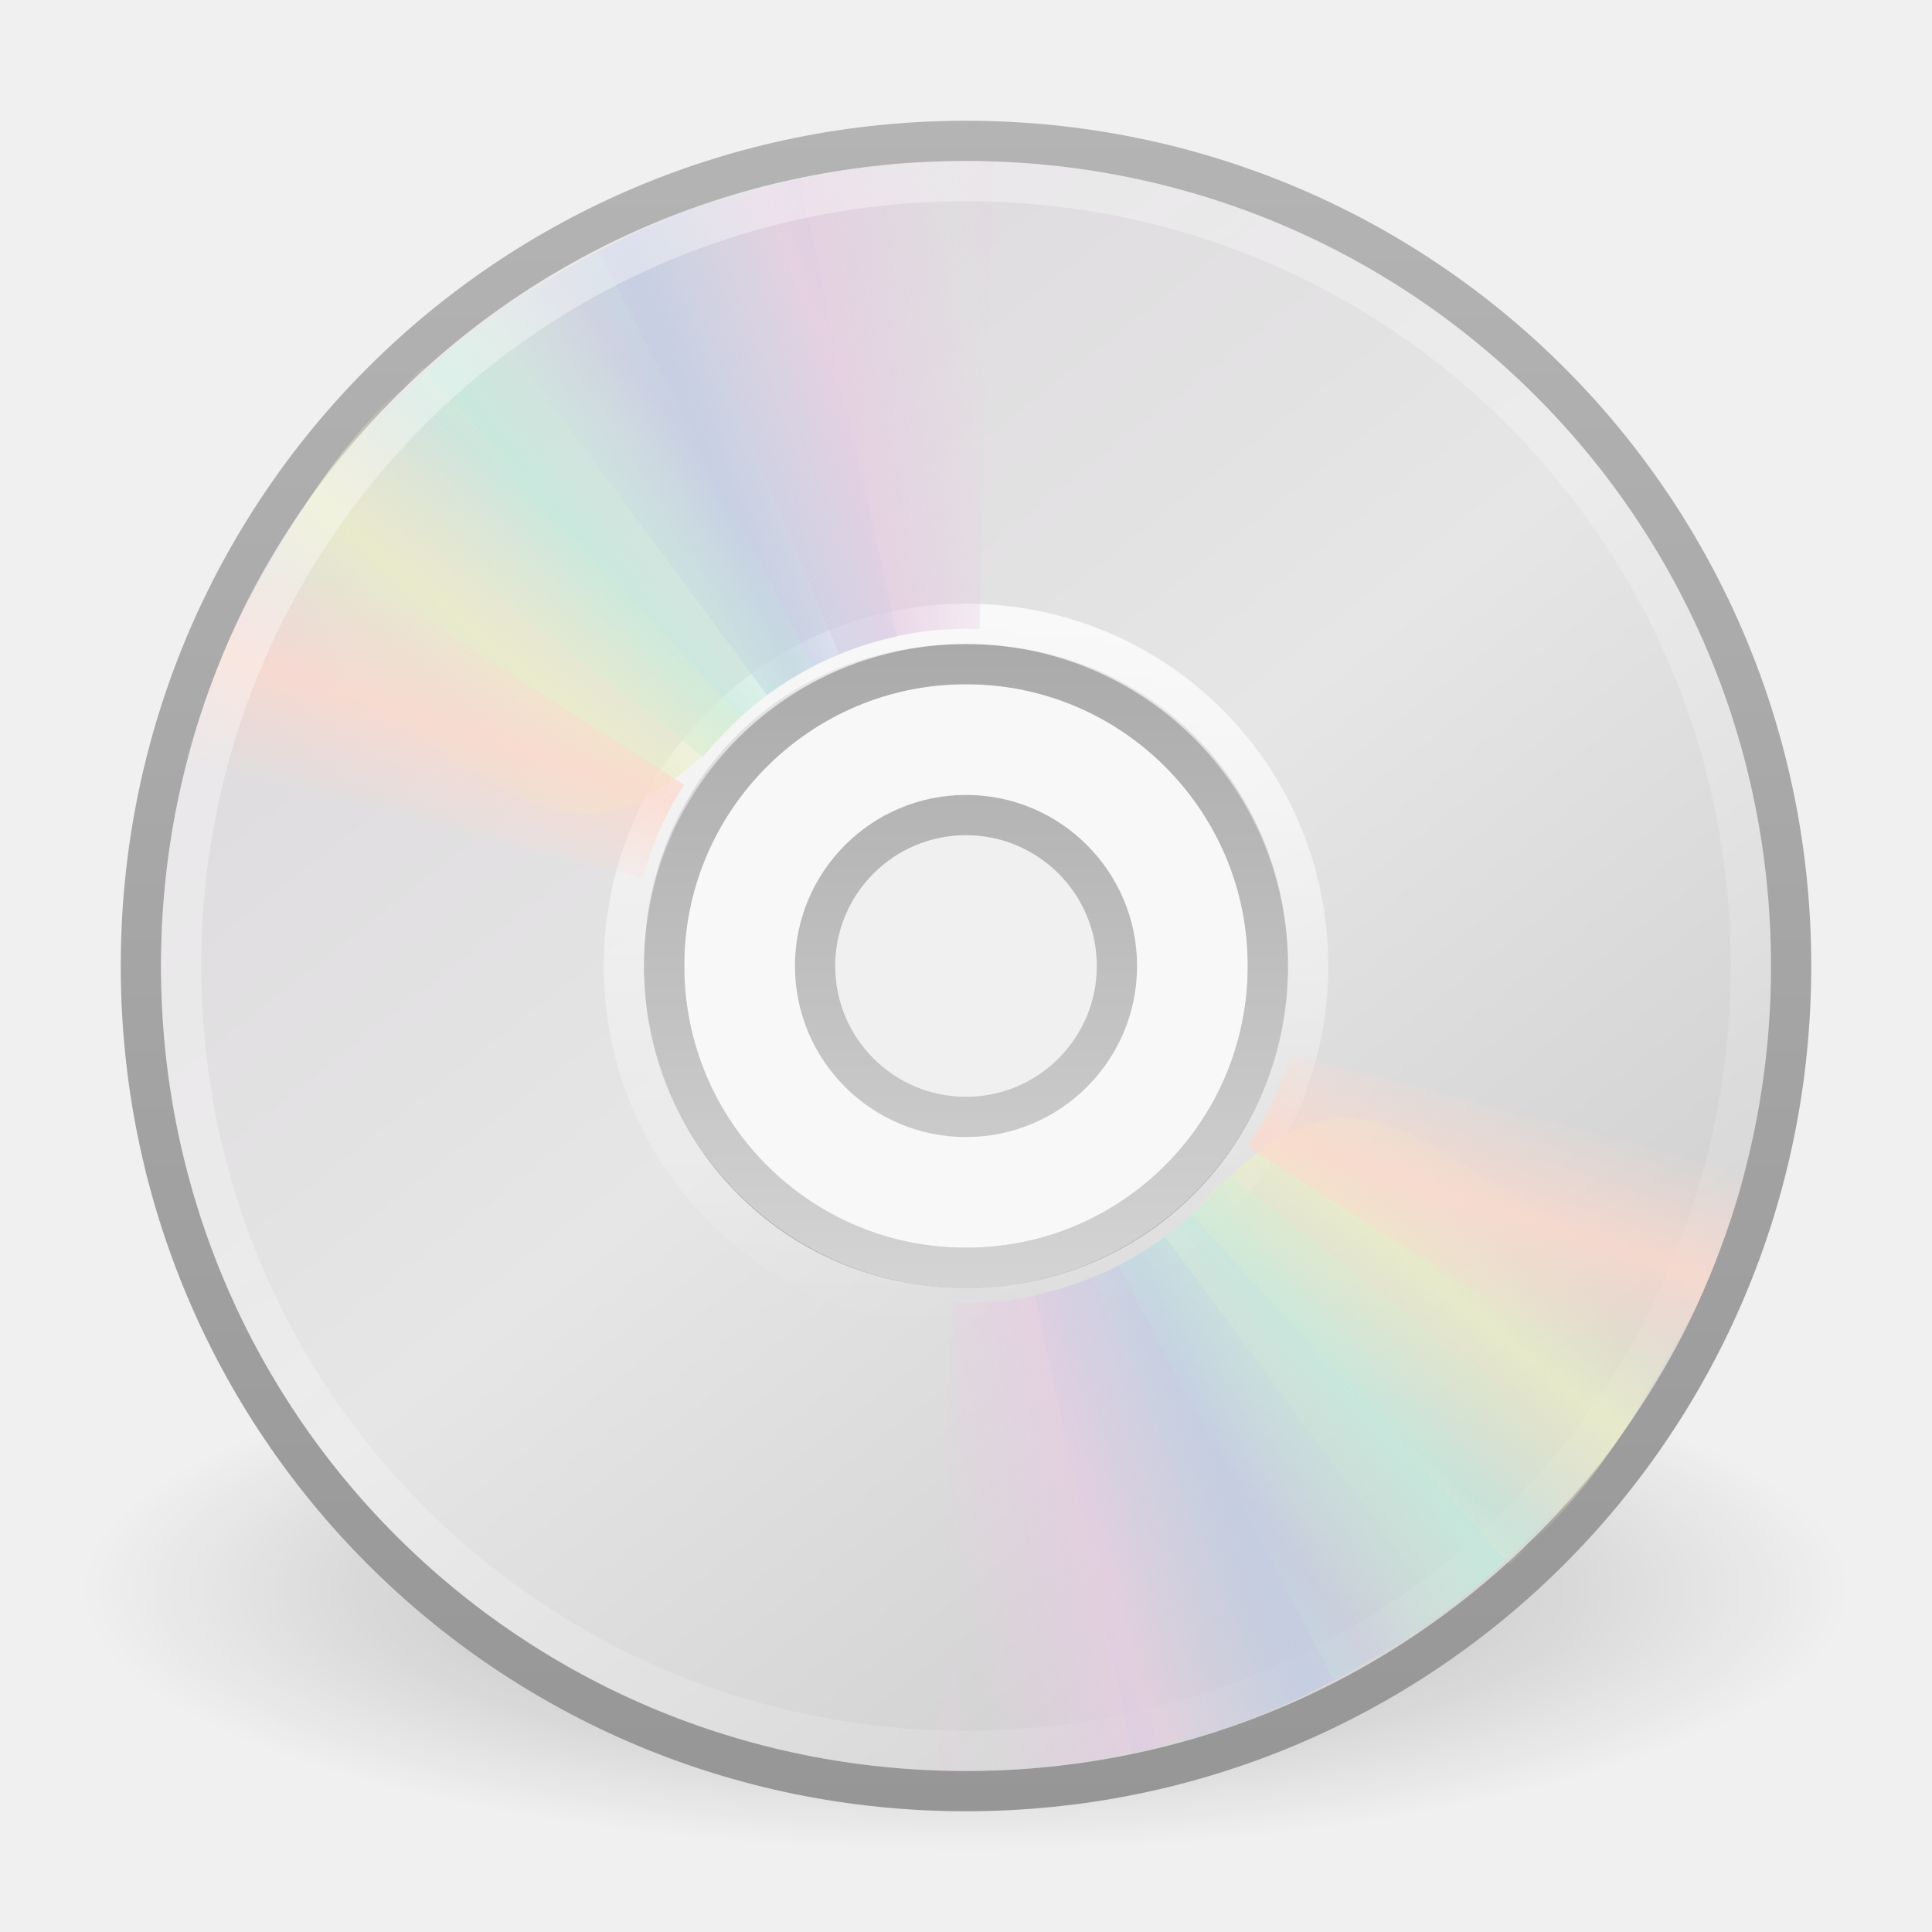
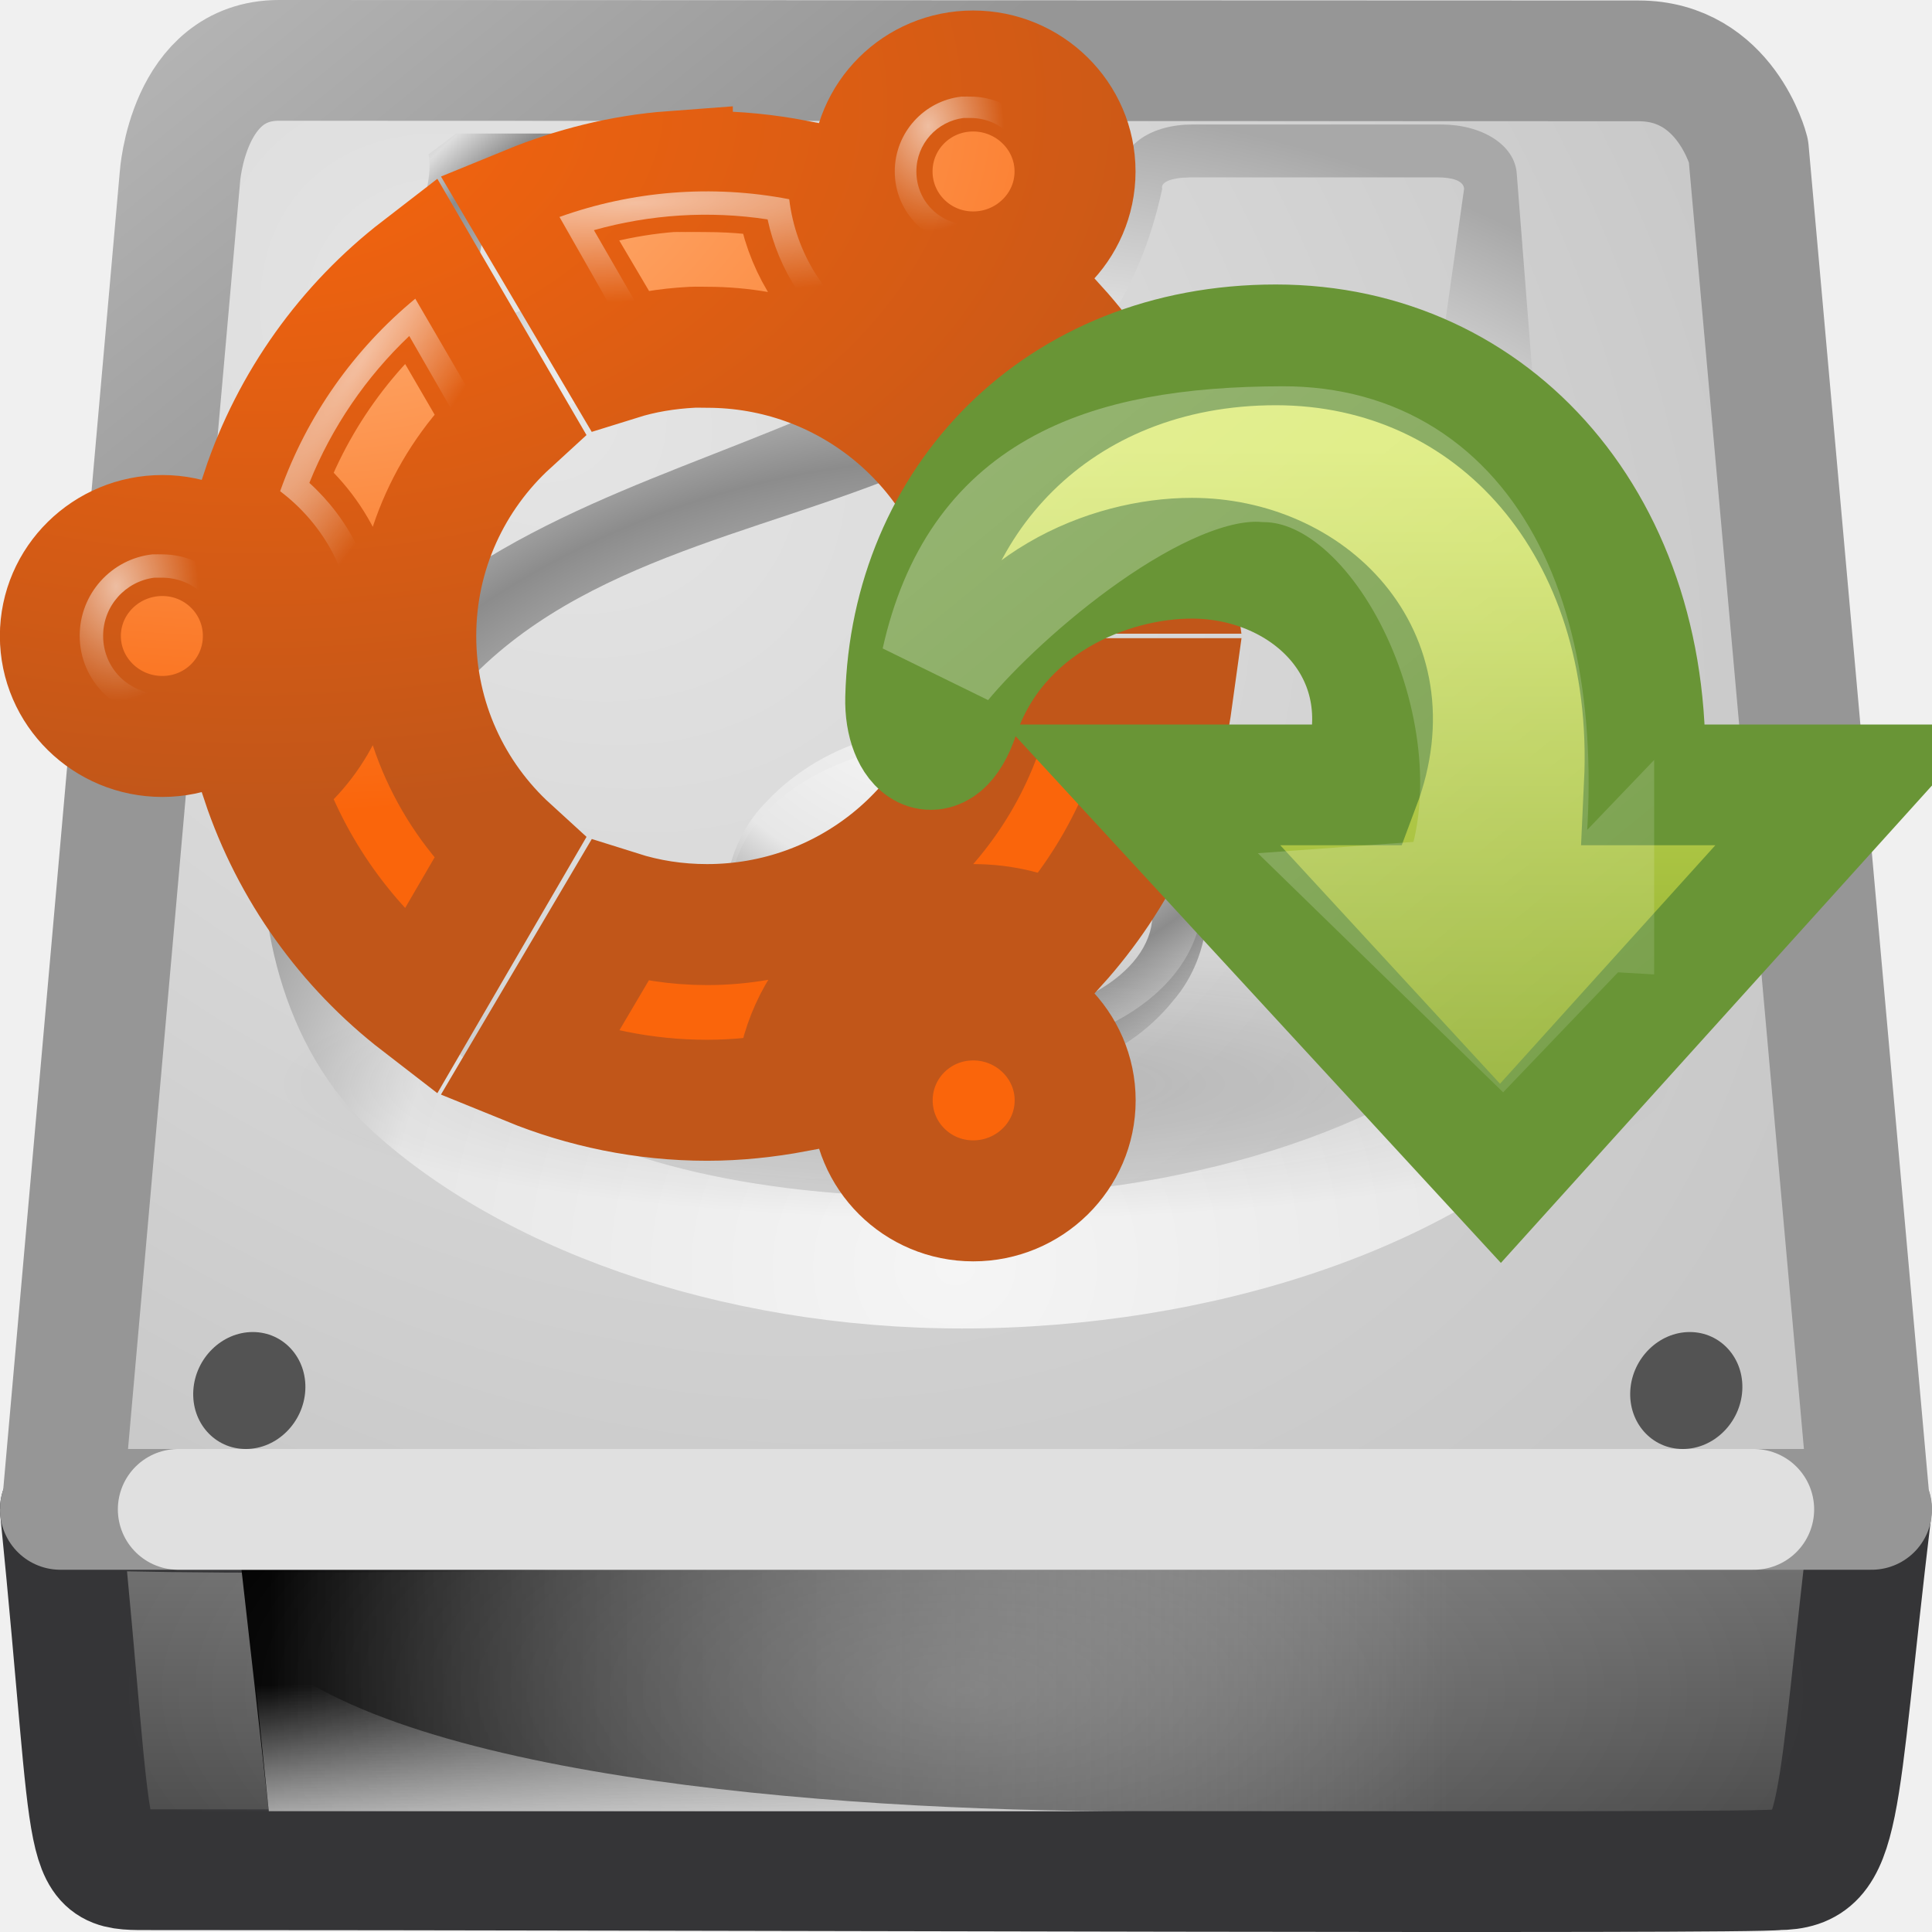
- <svg xmlns="http://www.w3.org/2000/svg" xmlns:xlink="http://www.w3.org/1999/xlink" version="1.0" width="48" height="48" id="svg3367">
-   <defs id="defs3369">
-     <linearGradient id="linearGradient23419">
-       <stop id="stop23421" style="stop-color:#000000;stop-opacity:1" offset="0" />
-       <stop id="stop23423" style="stop-color:#000000;stop-opacity:0" offset="1" />
+ <svg xmlns="http://www.w3.org/2000/svg" xmlns:xlink="http://www.w3.org/1999/xlink" id="svg3297" height="16" width="16" version="1.0">
+   <defs id="defs3299">
+     <radialGradient id="radialGradient2621" gradientUnits="userSpaceOnUse" cy="191.85" cx="142.62" gradientTransform="matrix(.06031 0 0 -.056844 -.84038 16.152)" r="78.728">
+       <stop id="stop7611-3" style="stop-color:#fff" offset="0" />
+       <stop id="stop7677-2" style="stop-color:#e7e7e7" offset=".47" />
+       <stop id="stop7613-4" style="stop-color:#8c8c8c" offset=".672" />
+       <stop id="stop7617-3" style="stop-color:#ddd" offset=".835" />
+       <stop id="stop7615-6" style="stop-color:#a8a8a8" offset="1" />
+     </radialGradient>
+     <radialGradient id="radialGradient2609" gradientUnits="userSpaceOnUse" cy="19.031" cx="11.25" gradientTransform="matrix(.72033 0 0 .14006 -.020987 6.3107)" r="8.062">
+       <stop id="stop2487" style="stop-color:#0d0d0d" offset="0" />
+       <stop id="stop2489" style="stop-color:#0d0d0d;stop-opacity:0" offset="1" />
+     </radialGradient>
+     <radialGradient id="radialGradient2606" gradientUnits="userSpaceOnUse" cy="-26.1" cx="96.124" gradientTransform="matrix(-.000086004 .1539 -.24214 -.00015891 -4.2062 -13.94)" r="38.213">
+       <stop id="stop6164" style="stop-color:#f9650d" offset="0" />
+       <stop id="stop6166" style="stop-color:#c15619" offset="1" />
+     </radialGradient>
+     <radialGradient id="radialGradient2604" gradientUnits="userSpaceOnUse" cy="-34.004" cx="103.94" gradientTransform="matrix(-.000086019 .1539 -.24439 0 -6.1957 -15.138)" r="38.213">
+       <stop id="stop6158" style="stop-color:#ffc391" offset="0" />
+       <stop id="stop6160" style="stop-color:#fa650b" offset="1" />
+     </radialGradient>
+     <radialGradient id="radialGradient2601" xlink:href="#linearGradient6280" gradientUnits="userSpaceOnUse" cy="-22.827" cx="100.62" gradientTransform="matrix(.0060227 .003963 -.023437 .034937 1.866 3.3671)" r="116.22" />
+     <radialGradient id="radialGradient2598" xlink:href="#linearGradient6280" gradientUnits="userSpaceOnUse" cy="30.946" cx="26.686" gradientTransform="matrix(0.0259 -.00092255 .001309 .036044 .23133 3.7659)" r="26.269" />
+     <radialGradient id="radialGradient2595" xlink:href="#linearGradient6280" gradientUnits="userSpaceOnUse" cy="30.946" cx="26.686" gradientTransform="matrix(.023804 -.00084792 .0012031 .033128 7.0158 .040997)" r="26.269" />
+     <linearGradient id="linearGradient6280">
+       <stop id="stop6282" style="stop-color:#fff" offset="0" />
+       <stop id="stop6284" style="stop-color:#fff;stop-opacity:0" offset="1" />
    </linearGradient>
-     <linearGradient id="linearGradient3772">
-       <stop id="stop3774" style="stop-color:#b4b4b4;stop-opacity:1" offset="0" />
-       <stop id="stop3776" style="stop-color:#969696;stop-opacity:1" offset="1" />
+     <radialGradient id="radialGradient2592" xlink:href="#linearGradient6280" gradientUnits="userSpaceOnUse" cy="-22.827" cx="100.62" gradientTransform="matrix(.00037398 .0069899 .041142 -.0022989 6.167 .92436)" r="116.22" />
+     <linearGradient id="linearGradient2589" y2="40.322" gradientUnits="userSpaceOnUse" x2="25" gradientTransform="matrix(.19792 0 0 .19667 6.3967 1.3686)" y1="11.923" x1="25">
+       <stop id="stop2266" style="stop-color:#d7e866" offset="0" />
+       <stop id="stop2268" style="stop-color:#8cab2a" offset="1" />
    </linearGradient>
-     <linearGradient x1="12.274" y1="32.416" x2="35.391" y2="14.203" id="linearGradient3263" gradientUnits="userSpaceOnUse">
-       <stop id="stop3265" style="stop-color:#dedbde;stop-opacity:1" offset="0" />
-       <stop id="stop3267" style="stop-color:#e6e6e6;stop-opacity:1" offset="0.5" />
-       <stop id="stop3269" style="stop-color:#d2d2d2;stop-opacity:1" offset="1" />
+     <linearGradient id="linearGradient2586" y2="58.048" gradientUnits="userSpaceOnUse" x2="105.32" gradientTransform="matrix(.19884 0 0 .19667 -4.4931 .76922)" y1="2.048" x1="58.749">
+       <stop id="stop5115" style="stop-color:#fff" offset="0" />
+       <stop id="stop5117" style="stop-color:#fff;stop-opacity:0" offset="1" />
    </linearGradient>
-     <linearGradient id="linearGradient3428">
-       <stop id="stop3430" style="stop-color:#aaaaaa;stop-opacity:1" offset="0" />
-       <stop id="stop3432" style="stop-color:#d4d4d4;stop-opacity:1" offset="1" />
+     <linearGradient id="linearGradient4035">
+       <stop id="stop4037" style="stop-color:#f5f5f5" offset="0" />
+       <stop id="stop4039" style="stop-color:#e7e7e7" offset=".47" />
+       <stop id="stop4041" style="stop-color:#8c8c8c" offset=".693" />
+       <stop id="stop4043" style="stop-color:#ddd" offset=".835" />
+       <stop id="stop4045" style="stop-color:#a8a8a8" offset="1" />
    </linearGradient>
-     <linearGradient x1="10.609" y1="17.886" x2="9.73" y2="20.613" id="linearGradient3354" xlink:href="#linearGradient3519" gradientUnits="userSpaceOnUse" spreadMethod="reflect" />
-     <linearGradient x1="12.372" y1="16.188" x2="14.609" y2="13.462" id="linearGradient3352" xlink:href="#linearGradient3511" gradientUnits="userSpaceOnUse" spreadMethod="reflect" />
-     <linearGradient x1="14.085" y1="13.046" x2="16.994" y2="10.732" id="linearGradient3350" xlink:href="#linearGradient3503" gradientUnits="userSpaceOnUse" spreadMethod="reflect" />
-     <linearGradient x1="17.495" y1="11.2" x2="21.047" y2="9.796" id="linearGradient3348" xlink:href="#linearGradient3495" gradientUnits="userSpaceOnUse" spreadMethod="reflect" />
-     <linearGradient x1="20.58" y1="10.775" x2="24.274" y2="9.862" id="linearGradient3346" xlink:href="#linearGradient3487" gradientUnits="userSpaceOnUse" spreadMethod="reflect" />
-     <linearGradient id="linearGradient6036">
-       <stop id="stop6038" style="stop-color:#ffffff;stop-opacity:1" offset="0" />
-       <stop id="stop6040" style="stop-color:#ffffff;stop-opacity:0" offset="1" />
+     <radialGradient id="radialGradient8198" gradientUnits="userSpaceOnUse" cy="143.83" cx="127.32" gradientTransform="matrix(.041797 -.013884 .0033869 .037975 -.54191 -.79595)" r="78.728">
+       <stop id="stop8107" style="stop-color:#f5f5f5" offset="0" />
+       <stop id="stop8109" style="stop-color:#e7e7e7" offset=".25" />
+       <stop id="stop8111" style="stop-color:#8c8c8c" offset=".693" />
+       <stop id="stop8113" style="stop-color:#ddd" offset=".835" />
+       <stop id="stop8115" style="stop-color:#a8a8a8" offset="1" />
+     </radialGradient>
+     <radialGradient id="radialGradient8201" gradientUnits="userSpaceOnUse" cy="42" cx="24" gradientTransform="matrix(.33333 0 0 .14286 6.5e-7 8)" r="21">
+       <stop id="stop6312-6" style="stop-color:#fff" offset="0" />
+       <stop id="stop6314-6" style="stop-color:#fff;stop-opacity:0" offset="1" />
+     </radialGradient>
+     <radialGradient id="radialGradient8208" xlink:href="#linearGradient4035" gradientUnits="userSpaceOnUse" cy="191.85" cx="142.62" gradientTransform="matrix(.061651 0 0 -.065372 -1.0371 17.524)" r="78.728" />
+     <radialGradient id="radialGradient8211" xlink:href="#linearGradient4035" gradientUnits="userSpaceOnUse" cy="206.43" cx="141.75" gradientTransform="matrix(.12709 -.0021289 .00094059 .12249 -10.298 -14.5)" r="78.728" />
+     <radialGradient id="radialGradient8215" gradientUnits="userSpaceOnUse" cy="2.312" cx="4.199" gradientTransform="matrix(1.1767 1.0377 -.76928 .87233 1.0364 -3.2772)" r="8">
+       <stop id="stop7064-4" style="stop-color:#e6e6e6" offset="0" />
+       <stop id="stop7060-2" style="stop-color:#c8c8c8" offset="1" />
+     </radialGradient>
+     <linearGradient id="linearGradient8217" y2="6.865" gradientUnits="userSpaceOnUse" x2="2.225" gradientTransform="matrix(.64516 0 0 .97976 .25806 -6.7257)" y1="11.321" x1="4.61">
+       <stop id="stop3486-2" style="stop-color:#969696" offset="0" />
+       <stop id="stop3488-0" style="stop-color:#b4b4b4" offset="1" />
    </linearGradient>
-     <linearGradient id="linearGradient3519">
-       <stop id="stop3521" style="stop-color:#fcd9cd;stop-opacity:1" offset="0" />
-       <stop id="stop3523" style="stop-color:#fcd9cd;stop-opacity:0" offset="1" />
+     <linearGradient id="linearGradient8220" y2="33.759" gradientUnits="userSpaceOnUse" x2="12.222" gradientTransform="matrix(.55458 0 0 .35955 -2.1323 1.7913)" y1="37.206" x1="12.277">
+       <stop id="stop4238-4" style="stop-color:#eee" offset="0" />
+       <stop id="stop4240-3" style="stop-color:#eee;stop-opacity:0" offset="1" />
    </linearGradient>
-     <linearGradient x1="10.609" y1="17.886" x2="9.73" y2="20.613" id="linearGradient3319" xlink:href="#linearGradient3519" gradientUnits="userSpaceOnUse" spreadMethod="reflect" />
-     <linearGradient id="linearGradient3511">
-       <stop id="stop3513" style="stop-color:#ebeec7;stop-opacity:1" offset="0" />
-       <stop id="stop3515" style="stop-color:#ebeec7;stop-opacity:0" offset="1" />
+     <linearGradient id="linearGradient8223" y2="35.281" gradientUnits="userSpaceOnUse" x2="24.688" gradientTransform="matrix(.55458 0 0 .35955 -1.6911 1.3146)" y1="35.281" x1="7.062">
+       <stop id="stop6311" offset="0" />
+       <stop id="stop6313" style="stop-color:#bbb;stop-opacity:0" offset="1" />
    </linearGradient>
-     <linearGradient x1="12.372" y1="16.188" x2="14.609" y2="13.462" id="linearGradient3317" xlink:href="#linearGradient3511" gradientUnits="userSpaceOnUse" spreadMethod="reflect" />
-     <linearGradient id="linearGradient3503">
-       <stop id="stop3505" style="stop-color:#c4ebdd;stop-opacity:1" offset="0" />
-       <stop id="stop3507" style="stop-color:#c4ebdd;stop-opacity:0" offset="1" />
+     <linearGradient id="linearGradient8226" y2="104.28" gradientUnits="userSpaceOnUse" x2="53.991" gradientTransform="matrix(.12421 0 0 .1864 .23313 -3.9907)" y1="87.896" x1="53.991">
+       <stop id="stop2223-6" style="stop-color:#7a7a7a" offset="0" />
+       <stop id="stop2219-1" style="stop-color:#474747" offset="1" />
    </linearGradient>
-     <linearGradient x1="14.085" y1="13.046" x2="16.994" y2="10.732" id="linearGradient3315" xlink:href="#linearGradient3503" gradientUnits="userSpaceOnUse" spreadMethod="reflect" />
-     <linearGradient id="linearGradient3495">
-       <stop id="stop3497" style="stop-color:#c1cbe4;stop-opacity:1" offset="0" />
-       <stop id="stop3499" style="stop-color:#c1cbe4;stop-opacity:0" offset="1" />
-     </linearGradient>
-     <linearGradient x1="17.495" y1="11.2" x2="21.047" y2="9.796" id="linearGradient3313" xlink:href="#linearGradient3495" gradientUnits="userSpaceOnUse" spreadMethod="reflect" />
-     <linearGradient id="linearGradient3487">
-       <stop id="stop3489" style="stop-color:#e6cde2;stop-opacity:1" offset="0" />
-       <stop id="stop3491" style="stop-color:#e6cde2;stop-opacity:0" offset="1" />
-     </linearGradient>
-     <linearGradient x1="20.58" y1="10.775" x2="24.274" y2="9.862" id="linearGradient3311" xlink:href="#linearGradient3487" gradientUnits="userSpaceOnUse" spreadMethod="reflect" />
-     <linearGradient xlink:href="#linearGradient6036" id="linearGradient2453" gradientUnits="userSpaceOnUse" gradientTransform="matrix(0.9849664,0,0,0.9849663,1.902206e-2,-0.6241532)" x1="10.502" y1="3.61" x2="48.799" y2="54.698" />
-     <linearGradient xlink:href="#linearGradient6036" id="linearGradient2462" gradientUnits="userSpaceOnUse" gradientTransform="matrix(0.4293444,0,0,0.4293442,13.54675,13.26639)" x1="18.776" y1="4.038" x2="18.203" y2="45.962" />
-     <linearGradient xlink:href="#linearGradient3428" id="linearGradient2465" gradientUnits="userSpaceOnUse" gradientTransform="matrix(0.9375,0,0,0.9375,1.5,1.5)" x1="21.448" y1="15.5" x2="21.448" y2="32.509" />
-     <linearGradient xlink:href="#linearGradient3263" id="linearGradient2470" gradientUnits="userSpaceOnUse" gradientTransform="matrix(0,1.171439,-1.171439,0,51.06024,-4.11454)" x1="12.274" y1="32.416" x2="35.391" y2="14.203" />
-     <linearGradient xlink:href="#linearGradient3772" id="linearGradient2472" gradientUnits="userSpaceOnUse" gradientTransform="translate(50.26506,0)" x1="-21.916" y1="3" x2="-21.916" y2="45.033" />
-     <radialGradient xlink:href="#linearGradient23419" id="radialGradient2475" gradientUnits="userSpaceOnUse" gradientTransform="matrix(0.9722718,0,0,0.2872354,1.312499,27.54052)" cx="23.335" cy="41.636" fx="23.335" fy="41.636" r="22.627" />
  </defs>
-   <path style="opacity:0.3;fill:url(#radialGradient2475);fill-opacity:1;fill-rule:evenodd;stroke:none;stroke-width:2;marker:none;visibility:visible;display:inline;overflow:visible" id="path23417" d="M 46,39.5 C 46.001,43.09 36.151,46 24,46 C 11.849,46 1.999,43.09 2,39.5 C 1.999,35.91 11.849,33 24,33 C 36.151,33 46.001,35.91 46,39.5 L 46,39.5 z" />
-   <path style="fill:url(#linearGradient2470);fill-rule:nonzero;stroke:url(#linearGradient2472);stroke-width:1;stroke-miterlimit:4;stroke-opacity:1" id="path2781" d="M 44.5,24 C 44.5,12.637 35.363,3.5 24,3.5 C 12.637,3.5 3.5,12.637 3.5,24 C 3.5,35.363 12.637,44.5 24,44.5 C 35.363,44.5 44.5,35.363 44.5,24 z M 31.5,24 C 31.5,28.128 28.211,31.5 24,31.5 C 19.707,31.5 16.5,28.045 16.5,24 C 16.5,19.873 19.541,16.5 24,16.5 C 28.459,16.5 31.5,19.954 31.5,24 z" />
-   <path style="opacity:0.5;fill:#ffffff;fill-opacity:1;fill-rule:nonzero;stroke:none;stroke-width:1;marker:none;visibility:visible;display:inline;overflow:visible;enable-background:accumulate" id="path2474" d="M 24,16 C 19.584,16 16,19.584 16,24 C 16,28.416 19.584,32 24,32 C 28.416,32 32,28.416 32,24 C 32,19.584 28.416,16 24,16 z M 24,20 C 26.208,20 28,21.792 28,24 C 28,26.208 26.208,28 24,28 C 21.792,28 20,26.208 20,24 C 20,21.792 21.792,20 24,20 z" />
-   <path style="fill:none;stroke:url(#linearGradient2465);stroke-width:1;stroke-linecap:butt;stroke-linejoin:round;marker:none;stroke-miterlimit:4;stroke-dasharray:none;stroke-dashoffset:0;stroke-opacity:1;visibility:visible;display:inline;overflow:visible;enable-background:accumulate" id="path3418" d="M 24,16.5 C 19.86,16.5 16.5,19.86 16.5,24 C 16.5,28.14 19.86,31.5 24,31.5 C 28.14,31.5 31.5,28.14 31.5,24 C 31.5,19.86 28.14,16.5 24,16.5 z M 24,20.25 C 26.07,20.25 27.75,21.93 27.75,24 C 27.75,26.07 26.07,27.75 24,27.75 C 21.93,27.75 20.25,26.07 20.25,24 C 20.25,21.93 21.93,20.25 24,20.25 z" />
-   <path style="opacity:0.8;fill:none;stroke:url(#linearGradient2462);stroke-width:1;stroke-miterlimit:4;stroke-opacity:1" id="path3281" d="M 24,15.5 C 19.289,15.5 15.5,19.289 15.5,24 C 15.5,28.711 19.289,32.5 24,32.5 C 28.711,32.5 32.5,28.711 32.5,24 C 32.5,19.289 28.711,15.5 24,15.5 L 24,15.5 L 24,15.5 L 24,15.5 z" />
-   <g id="g3527">
-     <path style="opacity:0.8;fill:url(#linearGradient3346);fill-opacity:1;fill-rule:nonzero;stroke:none" id="path3296" transform="matrix(0.9996011,2.824295e-2,-2.824295e-2,0.9996011,0.6924114,-0.6708346)" d="M 15.857,5.731 L 20.625,16.344 C 21.66,15.885 22.795,15.625 24,15.625 C 24.032,15.625 24.062,15.625 24.094,15.625 L 24.108,4.005 C 21.166,3.934 18.565,4.662 15.857,5.731 L 15.857,5.731 z" />
-     <path style="opacity:0.8;fill:url(#linearGradient3348);fill-opacity:1;fill-rule:nonzero;stroke:none" id="path3308" d="M 12.121,7.906 L 19.052,17.266 C 19.966,16.596 21.018,16.099 22.195,15.841 C 22.226,15.834 22.255,15.827 22.287,15.821 L 19.857,4.426 C 16.968,4.988 14.538,6.282 12.121,7.906 L 12.121,7.906 z" />
-     <path style="opacity:0.8;fill:url(#linearGradient3350);fill-opacity:1;fill-rule:nonzero;stroke:none" id="path3310" d="M 8.252,11.647 L 17.466,18.802 C 18.175,17.919 19.063,17.166 20.133,16.612 C 20.161,16.598 20.187,16.584 20.216,16.569 L 14.866,6.251 C 12.221,7.541 10.166,9.452 8.252,11.647 z" />
-     <path style="opacity:0.8;fill:url(#linearGradient3352);fill-opacity:1;fill-rule:nonzero;stroke:none" id="path3312" d="M 5.633,16.074 C 12.808,18.316 13.483,23.105 18.41,17.828 L 10.5,9.132 C 8.279,11.063 6.913,13.459 5.633,16.074 z" />
-     <path style="opacity:0.8;fill:url(#linearGradient3354);fill-opacity:1;fill-rule:nonzero;stroke:none" id="path3314" d="M 7.155,13.193 C 5.972,14.945 5.248,16.83 4.63,18.837 L 15.969,21.812 C 16.184,21.049 16.487,20.298 16.938,19.594 C 16.955,19.567 16.982,19.527 17,19.5 L 7.155,13.193 z" />
+   <path id="rect2992" style="stroke-linejoin:round;stroke:#353537;fill:url(#linearGradient8226)" d="m15.497 12.5c-0.304 2.535-0.226 2.984-0.777 2.984-0.216 0.036-8.698 0-13.47 0-0.598 0-0.447 0.049-0.75-2.984 4.814 0.14 10.032-0.371 14.997 0z" />
+   <path id="rect9146" style="fill-rule:evenodd;fill:url(#linearGradient8223)" d="m2 13h10v2h-9.774l-0.226-2z" />
+   <path id="path9148" style="opacity:.811;fill:url(#linearGradient8220);fill-rule:evenodd" d="m2.226 15l-0.15-1.442c1.018 1.143 4.751 1.442 7.325 1.442h-7.175z" />
+   <path id="rect2990" style="stroke-linejoin:round;stroke:url(#linearGradient8217);stroke-linecap:round;fill:url(#radialGradient8215)" d="m1.49 1.466l-0.975 11.023c-0.01 0-0.015 0.003-0.015 0.011h15c0-0.008-0.005-0.011-0.015-0.011l-1.005-11.241c0-0-0.188-0.744-0.91-0.744-0.688 0-10.535-0.004-11.26-0.004-0.758 0-0.82 0.966-0.82 0.966z" />
+   <path id="path2215" style="opacity:.7;stroke-linejoin:round;stroke:#fff;stroke-linecap:round;fill:none" d="m1.476 12.5h13.048" />
+   <path id="path8117" style="fill:url(#radialGradient8211)" d="m9.875 1.031c-0.333 0-0.585 0.162-0.594 0.406-1.735 2.817-5.565 1.893-7.094 5.25-0.08 0.863 0.126 1.983 0.906 2.688 1.142 1.032 3.044 1.666 5.062 1.625 4.166-0.085 7.835-2.8 4.656-6.344-0.017-0.245-0.25-3.219-0.25-3.219-0.017-0.241-0.294-0.406-0.624-0.406h-2.063zm-0.031 0.438h2.062c0.12 0 0.214 0.027 0.219 0.094l-0.437 3.094c3.473 2.805 0.258 5.123-3.438 5.25-3.358 0.115-5.28-1.058-5.094-3.062 1.178-3.377 5.707-1.762 6.469-5.281-0.019-0.063 0.102-0.094 0.219-0.094z" />
+   <path id="path9400" style="fill:url(#radialGradient8208)" d="m8 9c-0.666 0.004-1.382-0.235-1.782-0.795-0.33-0.467-0.277-1.162 0.131-1.567 0.483-0.518 1.237-0.688 1.923-0.625 0.607 0.056 1.238 0.331 1.563 0.87 0.252 0.434 0.212 1.021-0.119 1.404-0.407 0.508-1.087 0.713-1.717 0.713zm0.034-2.059c-0.466 0.011-0.965-0.003-1.38 0.241-0.274 0.191-0.298 0.602-0.113 0.864 0.252 0.392 0.726 0.564 1.169 0.624 0.571 0.072 1.198-0.057 1.626-0.458 0.241-0.24 0.352-0.673 0.111-0.951-0.238-0.25-0.608-0.274-0.932-0.304-0.16-0.011-0.32-0.012-0.481-0.014z" />
+   <g id="g9436" transform="matrix(-.046858 0 0 .077502 4.3055 -2.9911)">
+     <path id="path9438" style="fill:#535353" d="m37.925 187.15c0.315 3.46 5.024 6.28 10.514 6.28 5.488 0 9.644-2.82 9.277-6.28-0.365-3.44-5.071-6.22-10.507-6.22-5.438 0-9.593 2.78-9.284 6.22z" />
  </g>
-   <path style="opacity:0.4;fill:none;stroke:url(#linearGradient2453);stroke-width:1;stroke-miterlimit:4;stroke-opacity:1" id="path3272" d="M 24,4.5 C 13.191,4.5 4.5,13.191 4.5,24 C 4.5,34.809 13.191,43.5 24,43.5 C 34.809,43.5 43.5,34.809 43.5,24 C 43.5,13.191 34.809,4.5 24,4.5 L 24,4.5 L 24,4.5 z" />
-   <g id="g3297" transform="matrix(-1,0,0,-1,48,47.99083)">
-     <path style="opacity:0.8;fill:url(#linearGradient3311);fill-opacity:1;fill-rule:nonzero;stroke:none" id="path3299" transform="matrix(0.9996011,2.824295e-2,-2.824295e-2,0.9996011,0.6924114,-0.6708346)" d="M 15.857,5.731 L 20.625,16.344 C 21.66,15.885 22.795,15.625 24,15.625 C 24.032,15.625 24.062,15.625 24.094,15.625 L 24.108,4.005 C 21.166,3.934 18.565,4.662 15.857,5.731 L 15.857,5.731 z" />
-     <path style="opacity:0.8;fill:url(#linearGradient3313);fill-opacity:1;fill-rule:nonzero;stroke:none" id="path3301" d="M 12.121,7.906 L 19.052,17.266 C 19.966,16.596 21.018,16.099 22.195,15.841 C 22.226,15.834 22.255,15.827 22.287,15.821 L 19.857,4.426 C 16.968,4.988 14.538,6.282 12.121,7.906 L 12.121,7.906 z" />
-     <path style="opacity:0.8;fill:url(#linearGradient3315);fill-opacity:1;fill-rule:nonzero;stroke:none" id="path3303" d="M 8.252,11.647 L 17.466,18.802 C 18.175,17.919 19.063,17.166 20.133,16.612 C 20.161,16.598 20.187,16.584 20.216,16.569 L 14.866,6.251 C 12.221,7.541 10.166,9.452 8.252,11.647 z" />
-     <path style="opacity:0.8;fill:url(#linearGradient3317);fill-opacity:1;fill-rule:nonzero;stroke:none" id="path3305" d="M 5.633,16.074 C 12.808,18.316 13.483,23.105 18.41,17.828 L 10.5,9.132 C 8.279,11.063 6.913,13.459 5.633,16.074 z" />
-     <path style="opacity:0.8;fill:url(#linearGradient3319);fill-opacity:1;fill-rule:nonzero;stroke:none" id="path3307" d="M 7.155,13.193 C 5.972,14.945 5.248,16.83 4.63,18.837 L 15.969,21.812 C 16.184,21.049 16.487,20.298 16.938,19.594 C 16.955,19.567 16.982,19.527 17,19.5 L 7.155,13.193 z" />
+   <g id="g9496" transform="matrix(-.046858 0 0 .077502 16.206 -2.9911)">
+     <path id="path9498" style="fill:#535353" d="m37.925 187.15c0.315 3.46 5.024 6.28 10.514 6.28 5.488 0 9.644-2.82 9.277-6.28-0.365-3.44-5.071-6.22-10.507-6.22-5.438 0-9.593 2.78-9.284 6.22z" />
  </g>
+   <rect id="rect6300-3" style="opacity:.2;fill:url(#radialGradient8201)" height="2" width="14" y="13" x="1" />
+   <path id="path8125" style="fill:url(#radialGradient8198)" d="m3.549 1.279c0.033 0.184-0.046 0.389-0.072 0.578-0.112 0.58-0.229 1.16-0.338 1.74-0.102 0.378 0.265 0.224 0.31 0.263 0.48-0.183 0.955-0.384 1.433-0.575 0.498-0.204 1-0.401 1.496-0.609 0.313-0.186 0.405-0.353 0.486-0.634 0.045-0.244 0.05-0.517-0.072-0.74-0.078-0.154-0.248-0.219-0.412-0.196h-2.603l-0.228 0.172zm0.589 0.444h1.776c0.187 0.07 0.055 0.22-0.083 0.233-0.601 0.244-1.203 0.488-1.804 0.732-0.145 0.054-0.155-0.167-0.111-0.261 0.037-0.207 0.074-0.415 0.111-0.623 0.041-0.021 0.066-0.065 0.111-0.08z" />
+   <path id="path9156" style="fill:url(#radialGradient2621)" d="m8 8.739c-1.097 0-1.938-0.551-1.956-1.282-0-0.008-0-0.016-0-0.023 0-0.264 0.11-0.516 0.32-0.729 0.354-0.36 0.966-0.575 1.637-0.575 0.67 0 1.282 0.215 1.637 0.575 0.216 0.219 0.326 0.479 0.32 0.752-0.018 0.731-0.859 1.282-1.956 1.282v-0zm0.033-1.791c-1.031 0-1.589 0.137-1.577 0.635 0.012 0.491 0.703 0.883 1.544 0.883 0.841 0 1.532-0.392 1.544-0.883 0.012-0.499-0.48-0.635-1.511-0.635z" />
+   <path id="path2638" style="opacity:.163;fill:url(#radialGradient2609)" d="m13.89 8.976c0 0.624-2.6 1.13-5.807 1.13-3.208 0-5.808-0.506-5.808-1.13s2.6-1.129 5.808-1.129c3.207 0 5.807 0.506 5.807 1.129z" />
+   <path id="path2317" style="stroke-width:1.002;stroke:url(#radialGradient2606);fill:url(#radialGradient2604)" d="m8.059 0.588c-0.464 0-0.837 0.372-0.837 0.832-0 0.459 0.373 0.832 0.837 0.832 0.464 0 0.844-0.372 0.844-0.832 0-0.459-0.38-0.832-0.844-0.832zm-2.491 0.832c-0.418 0.031-0.819 0.134-1.19 0.286l0.752 1.274c0.192-0.06 0.391-0.093 0.602-0.104 0.041-0.002 0.083 0 0.124 0 1.152 0 2.114 0.801 2.354 1.871h1.497c-0.106-0.778-0.451-1.482-0.955-2.04-0.207 0.11-0.442 0.169-0.693 0.169-0.788 0-1.435-0.612-1.471-1.384-0.237-0.045-0.482-0.071-0.732-0.071-0.05 0-0.101-0.002-0.15 0-0.016 0.001-0.03-0.001-0.046 0-0.015 0.001-0.03-0.001-0.046 0-0.015 0.001-0.031-0.001-0.046 0zm-2.092 0.806c-0.603 0.465-1.063 1.105-1.308 1.839 0.387 0.262 0.641 0.703 0.641 1.202 0 0.499-0.254 0.94-0.641 1.202 0.245 0.734 0.705 1.374 1.308 1.839l0.745-1.28c-0.479-0.437-0.778-1.065-0.778-1.761 0-0.695 0.299-1.323 0.778-1.761l-0.745-1.28zm-2.132 2.209c-0.464 0-0.844 0.372-0.844 0.832-0 0.46 0.38 0.832 0.844 0.832s0.837-0.372 0.837-0.832c0-0.459-0.373-0.832-0.837-0.832zm6.866 1.351c-0.24 1.07-1.202 1.871-2.354 1.871-0.255 0-0.495-0.038-0.726-0.111l-0.752 1.274c0.456 0.186 0.954 0.292 1.478 0.292 0.25 0 0.495-0.027 0.732-0.071 0.037-0.739 0.636-1.337 1.38-1.384 0.031-0.002 0.06 0 0.091 0 0.251 0 0.486 0.059 0.693 0.169 0.503-0.558 0.848-1.262 0.955-2.04h-1.497zm-0.15 2.495c-0.464 0-0.837 0.372-0.837 0.832-0 0.459 0.373 0.832 0.837 0.832 0.464 0 0.844-0.372 0.844-0.832 0-0.459-0.38-0.832-0.844-0.832z" />
+   <path id="path2272" style="opacity:.6;fill:url(#radialGradient2601)" d="m3.44 2.473c-0.506 0.417-0.897 0.967-1.12 1.595 0.365 0.276 0.605 0.708 0.605 1.198s-0.24 0.921-0.605 1.198c0.223 0.628 0.614 1.178 1.12 1.595l0.624-1.071c-0.45-0.439-0.732-1.047-0.732-1.721s0.282-1.281 0.732-1.721l-0.624-1.071zm-0.051 0.309l0.42 0.731c-0.402 0.444-0.658 1.022-0.681 1.658-0.025-0.463-0.242-0.878-0.566-1.172 0.186-0.463 0.471-0.878 0.827-1.216zm-0.261 2.578c0.023 0.636 0.278 1.214 0.681 1.658l-0.42 0.731c-0.356-0.339-0.641-0.753-0.827-1.216 0.325-0.294 0.541-0.71 0.566-1.172z" />
+   <path id="path2284" style="opacity:.6;fill:url(#radialGradient2598)" d="m1.262 4.591c-0.34 0.038-0.602 0.327-0.602 0.674 0 0.373 0.304 0.674 0.681 0.674 0.377 0 0.681-0.301 0.681-0.674 0-0.373-0.304-0.674-0.681-0.674-0.025 0-0.045-0.001-0.055 0-0.008 0.001-0.016-0.001-0.024 0zm0.018 0.193c0.008-0.001 0.017 0.001 0.024 0 0.006-0 0.019 0 0.036 0 0.272 0 0.486 0.213 0.486 0.482s-0.215 0.482-0.486 0.482c-0.272 0-0.486-0.213-0.486-0.482 0-0.249 0.186-0.452 0.425-0.482z" />
+   <path id="path4951" style="opacity:.6;fill:url(#radialGradient2595)" d="m7.963 0.8c-0.312 0.035-0.553 0.3-0.553 0.62 0 0.343 0.279 0.62 0.626 0.62s0.626-0.277 0.626-0.62c0-0.343-0.279-0.62-0.626-0.62-0.023 0-0.041-0.001-0.05 0-0.007 0.001-0.015-0.001-0.022 0zm0.017 0.177c0.007-0.001 0.015 0.001 0.022 0 0.006-0 0.018 0 0.034 0 0.25 0 0.447 0.195 0.447 0.443 0 0.247-0.197 0.443-0.447 0.443-0.25 0-0.447-0.195-0.447-0.443 0-0.229 0.171-0.415 0.391-0.443z" />
+   <path id="path4955" style="opacity:.6;fill:url(#radialGradient2592)" d="m4.633 1.797c0.603-0.216 1.262-0.271 1.903-0.147 0.053 0.441 0.3 0.855 0.714 1.097 0.414 0.242 0.898 0.255 1.312 0.087 0.421 0.497 0.693 1.095 0.795 1.724l-1.215-0.009c-0.149-0.593-0.523-1.129-1.094-1.462-0.57-0.333-1.223-0.398-1.817-0.24l-0.598-1.051zm0.286 0.11l0.411 0.712c0.574-0.117 1.189-0.044 1.739 0.251-0.379-0.25-0.623-0.636-0.712-1.053-0.484-0.074-0.975-0.041-1.438 0.089zm2.31 1.057c0.527 0.334 0.89 0.833 1.065 1.388l0.826 0.011c-0.11-0.465-0.32-0.908-0.62-1.292-0.409 0.126-0.868 0.101-1.272-0.107z" />
+   <path id="path4972" style="stroke:#699536;fill:url(#linearGradient2589)" d="m15.331 6.5l-2.905 3.217-2.964-3.217h1.8c0.405-1.079-0.427-1.877-1.392-1.877-0.686 0-1.616 0.375-1.93 1.306-0.163 0.484-0.451 0.272-0.44-0.149 0.043-1.625 1.255-2.924 3.066-2.924 1.809 0 3.154 1.507 3.052 3.644h1.713z" />
+   <path id="path4980" style="opacity:0.354;stroke:url(#linearGradient2586);fill:none" d="m13.199 7.539l-0.763 0.797-0.874-0.852 0.508-0.037c0.62-1.372-0.362-3.604-1.591-3.623-0.885-0.069-2.198 1.072-2.681 1.655 0.308-1.38 1.311-1.777 2.824-1.78 1.529-0.003 2.294 1.511 1.955 3.805l0.622 0.036z" />
</svg>
